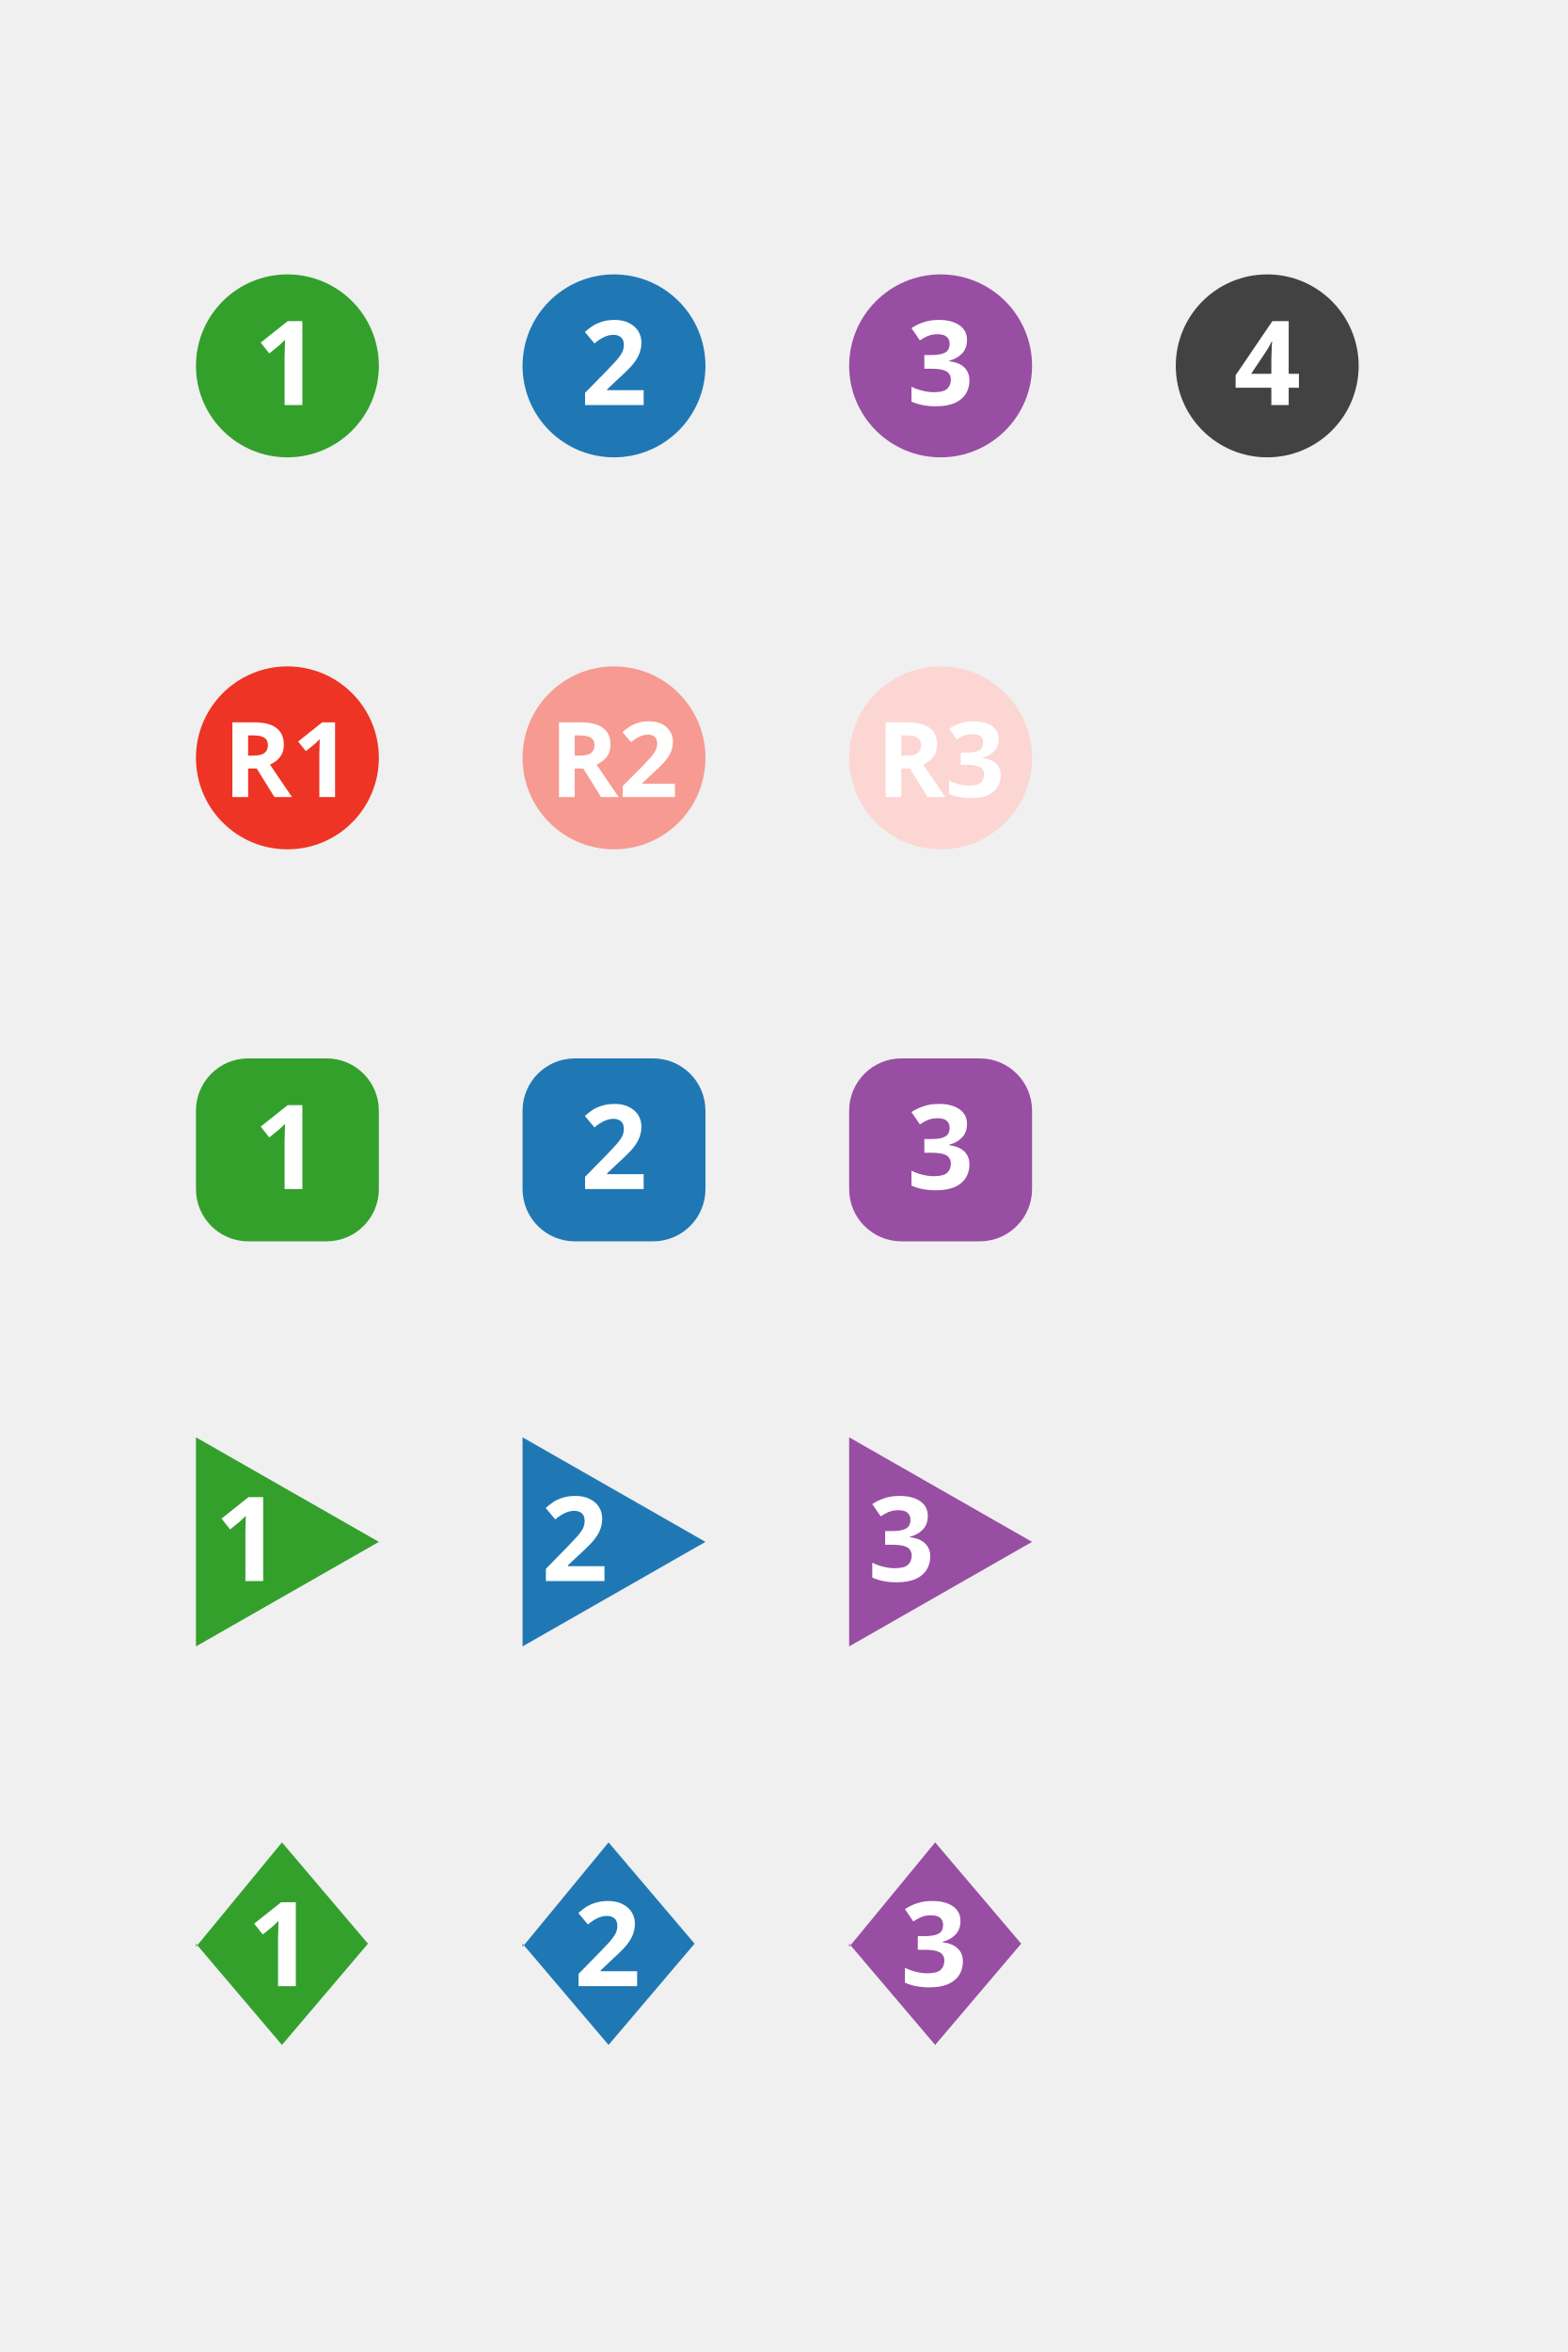
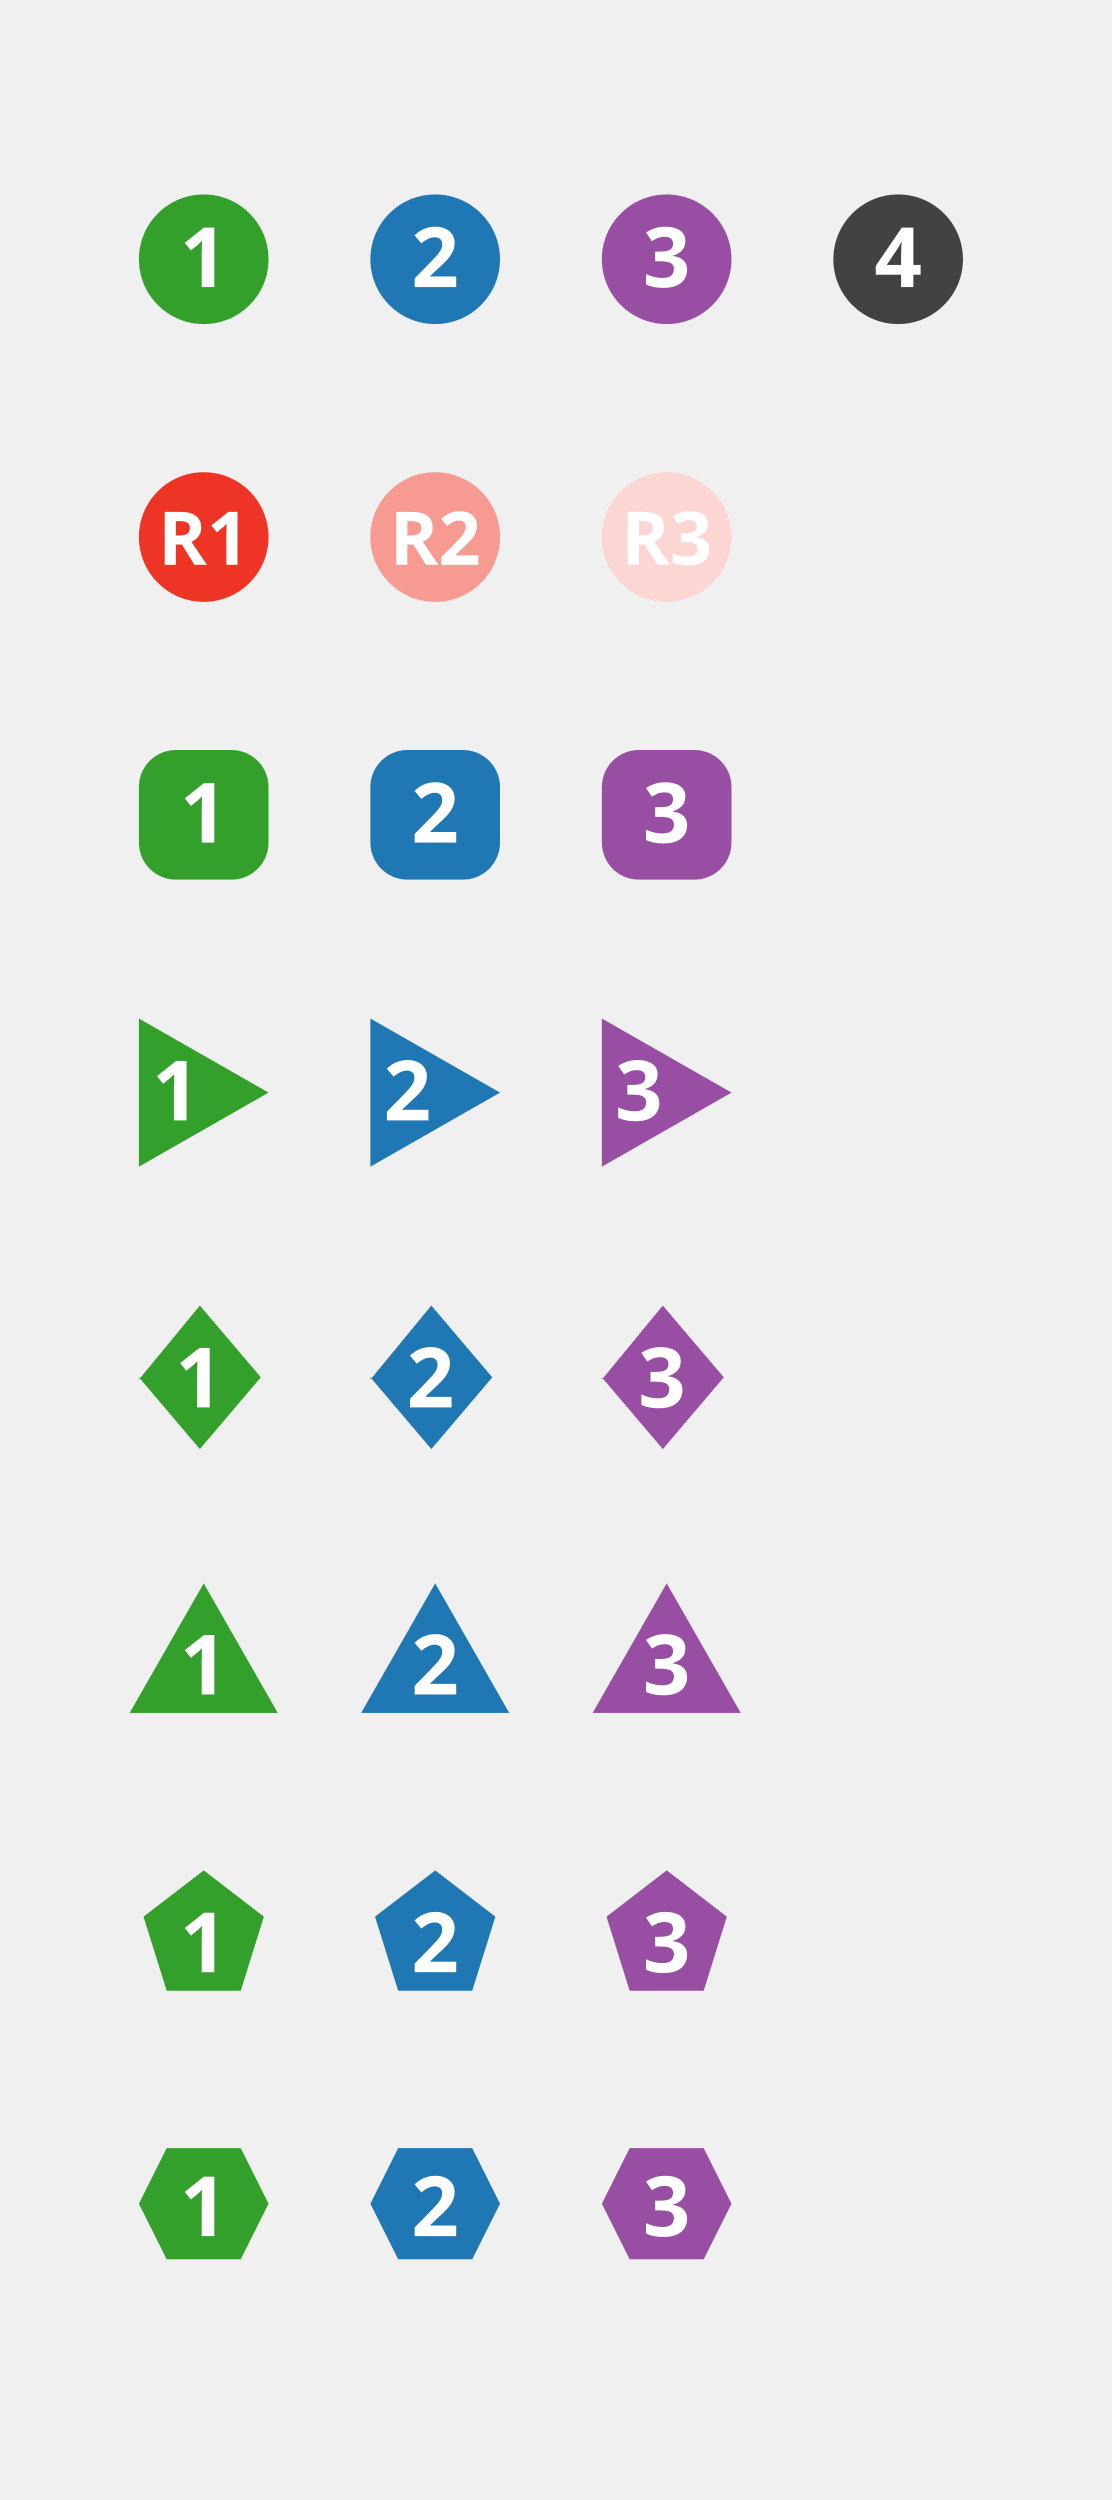
- <svg xmlns="http://www.w3.org/2000/svg" width="120" height="180">
+ <svg xmlns="http://www.w3.org/2000/svg" width="120" height="270">
  <g transform="translate(22 28)">
    <circle r="7" fill="#33A02C" />
    <text transform="translate(0 3)" text-anchor="middle" font-size="9" font-family="Sans-serif" font-weight="bold" fill="#FFF">1</text>
  </g>
  <g transform="translate(47 28)">
    <circle r="7" fill="#1F78B4" />
    <text transform="translate(0 3)" text-anchor="middle" font-size="9" font-family="Sans-serif" font-weight="bold" fill="#FFF">2</text>
  </g>
  <g transform="translate(72 28)">
    <circle r="7" fill="#984EA3" />
    <text transform="translate(0 3)" text-anchor="middle" font-size="9" font-family="Sans-serif" font-weight="bold" fill="#FFF">3</text>
  </g>
  <g transform="translate(97 28)">
    <circle r="7" fill="#424242" />
    <text transform="translate(0 3)" text-anchor="middle" font-size="9" font-family="Sans-serif" font-weight="bold" fill="#FFF">4</text>
  </g>
  <g transform="translate(22 58)">
    <circle r="7" fill="#EE3424" />
    <text transform="translate(0 3)" text-anchor="middle" font-size="8" font-family="Sans-serif" font-weight="bold" fill="#FFF">R1</text>
  </g>
  <g transform="translate(47 58)">
    <circle r="7" fill="#F79A92" />
    <text transform="translate(0 3)" text-anchor="middle" font-size="8" font-family="Sans-serif" font-weight="bold" fill="#FFF">R2</text>
  </g>
  <g transform="translate(72 58)">
    <circle r="7" fill="#FCD6D3" />
    <text transform="translate(0 3)" text-anchor="middle" font-size="8" font-family="Sans-serif" font-weight="bold" fill="#FFF">R3</text>
  </g>
  <g transform="translate(22 88)">
    <rect x="-7" y="-7" rx="4" ry="4" width="14" height="14" fill="#33A02C" />
    <text transform="translate(0 3)" text-anchor="middle" font-size="9" font-family="Sans-serif" font-weight="bold" fill="#FFF">1</text>
  </g>
  <g transform="translate(47 88)">
    <rect x="-7" y="-7" rx="4" ry="4" width="14" height="14" fill="#1F78B4" />
    <text transform="translate(0 3)" text-anchor="middle" font-size="9" font-family="Sans-serif" font-weight="bold" fill="#FFF">2</text>
  </g>
  <g transform="translate(72 88)">
    <rect x="-7" y="-7" rx="4" ry="4" width="14" height="14" fill="#984EA3" />
    <text transform="translate(0 3)" text-anchor="middle" font-size="9" font-family="Sans-serif" font-weight="bold" fill="#FFF">3</text>
  </g>
  <path d="M15 110v16l14-8z" fill="#33A02C" />
  <text transform="translate(19 121)" text-anchor="middle" font-size="9" font-family="Sans-serif" font-weight="bold" fill="#FFF">1</text>
  <path d="M40 110v16l14-8z" fill="#1F78B4" />
  <text transform="translate(44 121)" text-anchor="middle" font-size="9" font-family="Sans-serif" font-weight="bold" fill="#FFF">2</text>
  <path d="M65 110v16l14-8z" fill="#984EA3" />
  <text transform="translate(69 121)" text-anchor="middle" font-size="9" font-family="Sans-serif" font-weight="bold" fill="#FFF">3</text>
  <path d="M15 149l6.583-8 6.584 7.75-6.584 7.75L15 148.75z" fill="#33A02C" />
  <text transform="translate(21.5 152)" text-anchor="middle" font-size="9" font-family="Sans-serif" font-weight="bold" fill="#FFF">1</text>
  <path d="M40 149l6.583-8 6.584 7.75-6.584 7.75L40 148.75z" fill="#1F78B4" />
  <text transform="translate(46.5 152)" text-anchor="middle" font-size="9" font-family="Sans-serif" font-weight="bold" fill="#FFF">2</text>
  <path d="M65 149l6.583-8 6.584 7.75-6.584 7.75L65 148.75z" fill="#984EA3" />
  <text transform="translate(71.5 152)" text-anchor="middle" font-size="9" font-family="Sans-serif" font-weight="bold" fill="#FFF">3</text>
+   <path d="M14 185h16l-8-14z" fill="#33A02C" />
+   <text transform="translate(22 183)" text-anchor="middle" font-size="9" font-family="Sans-serif" font-weight="bold" fill="#FFF">1</text>
+   <path d="M39 185h16l-8-14z" fill="#1F78B4" />
+   <text transform="translate(47 183)" text-anchor="middle" font-size="9" font-family="Sans-serif" font-weight="bold" fill="#FFF">2</text>
+   <path d="M64 185h16l-8-14z" fill="#984EA3" />
+   <text transform="translate(72 183)" text-anchor="middle" font-size="9" font-family="Sans-serif" font-weight="bold" fill="#FFF">3</text>
+   <path d="M15.5 207l6.5-5 6.5 5-2.5 8h-8l-2.5-8z" fill="#33A02C" />
+   <text transform="translate(22 213)" text-anchor="middle" font-size="9" font-family="Sans-serif" font-weight="bold" fill="#FFF">1</text>
+   <path d="M40.5 207l6.5-5 6.5 5-2.5 8h-8l-2.5-8z" fill="#1F78B4" />
+   <text transform="translate(47 213)" text-anchor="middle" font-size="9" font-family="Sans-serif" font-weight="bold" fill="#FFF">2</text>
+   <path d="M65.5 207l6.5-5 6.5 5-2.5 8h-8l-2.5-8z" fill="#984EA3" />
+   <text transform="translate(72 213)" text-anchor="middle" font-size="9" font-family="Sans-serif" font-weight="bold" fill="#FFF">3</text>
+   <path d="M15 238l3-6h8l3 6-3 6h-8l-3-6z" fill="#33A02C" />
+   <text transform="translate(22 241.5)" text-anchor="middle" font-size="9" font-family="Sans-serif" font-weight="bold" fill="#FFF">1</text>
+   <path d="M40 238l3-6h8l3 6-3 6h-8l-3-6z" fill="#1F78B4" />
+   <text transform="translate(47 241.5)" text-anchor="middle" font-size="9" font-family="Sans-serif" font-weight="bold" fill="#FFF">2</text>
+   <path d="M65 238l3-6h8l3 6-3 6h-8l-3-6z" fill="#984EA3" />
+   <text transform="translate(72 241.5)" text-anchor="middle" font-size="9" font-family="Sans-serif" font-weight="bold" fill="#FFF">3</text>
</svg>
